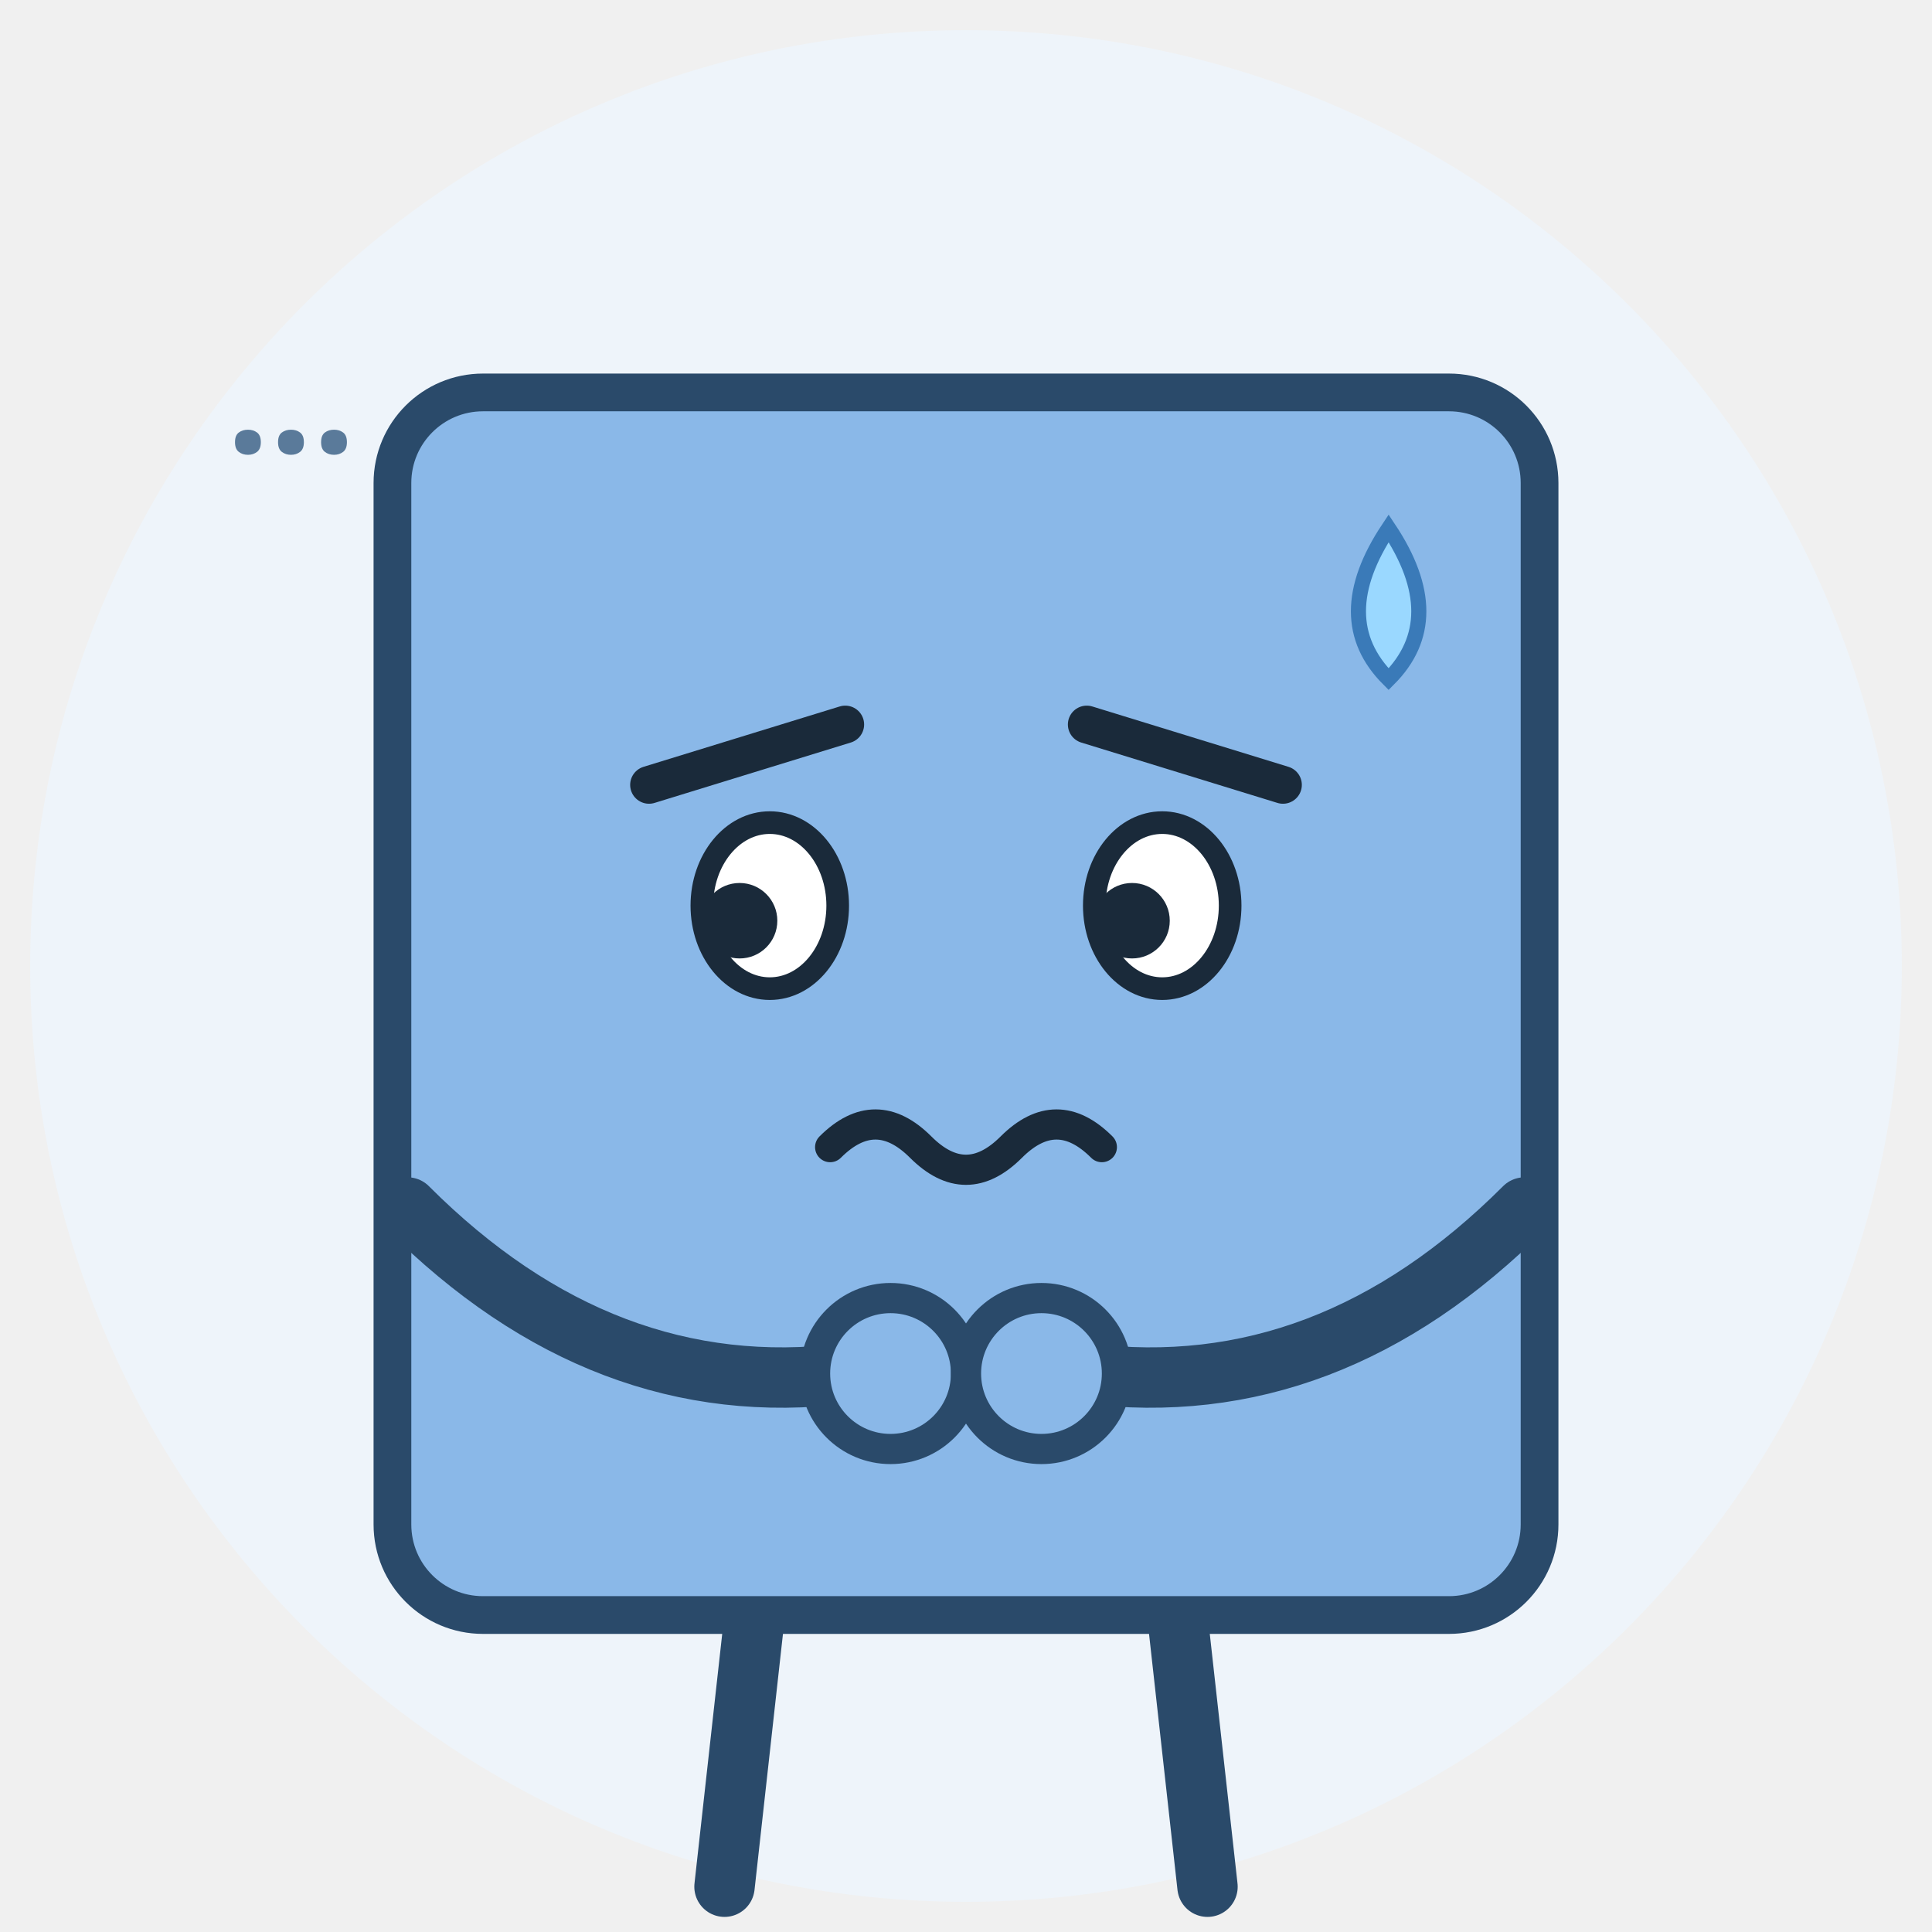
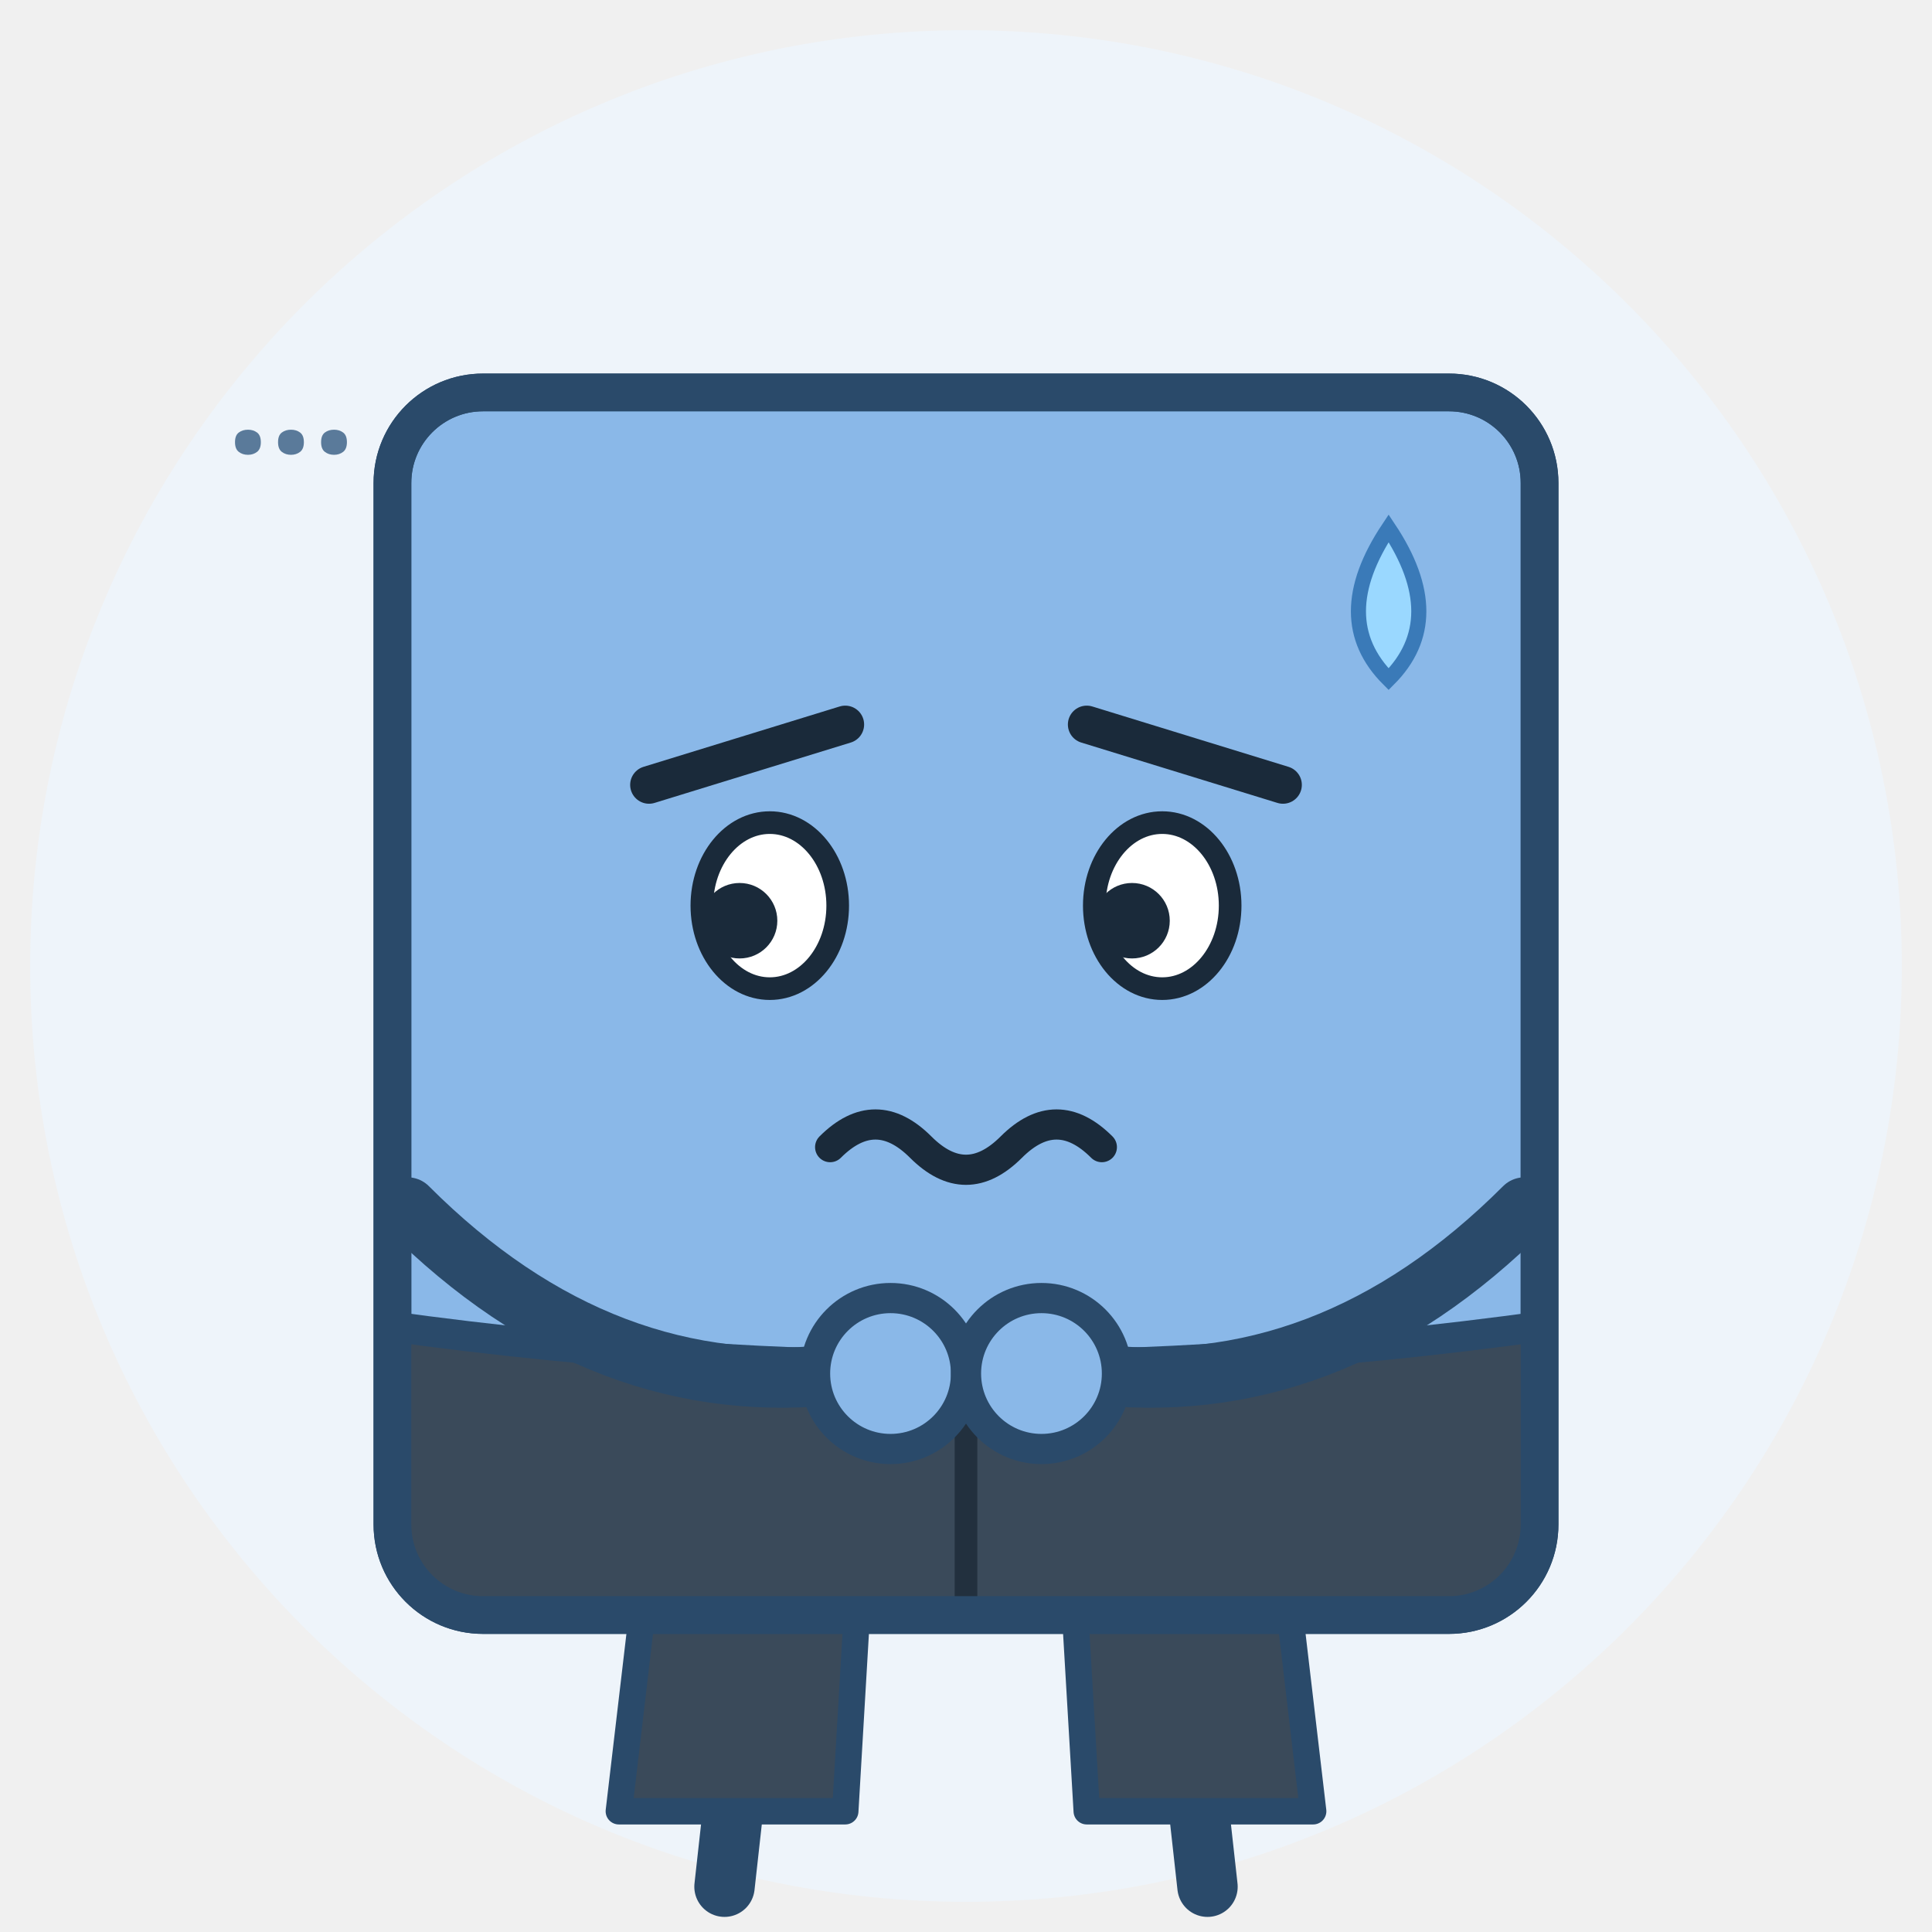
<svg xmlns="http://www.w3.org/2000/svg" viewBox="0 0 256 256" width="256" height="256">
  <circle cx="128" cy="128" r="124" fill="#eef4fa" />
  <path d="M100 214 L96 250 M156 214 L160 250" stroke="#2a4a6a" stroke-width="8" stroke-linecap="round" />
+   <path d="M86 206 L82 240 H112 L114 206 Z M142 206 L144 240 H174 L170 206 Z" fill="#3a4a5a" stroke="#2a4a6a" stroke-width="3.5" stroke-linejoin="round" />
  <rect x="52" y="52" width="152" height="162" rx="12" fill="#8ab8e8" stroke="#2a4a6a" stroke-width="5" />
+   <clipPath id="hb">
+     <rect x="52" y="52" width="152" height="162" rx="12" />
+   </clipPath>
+   <path d="M40 174 Q128 188 216 174 V230 H40 Z" fill="#3a4a5a" stroke="#2a4a6a" stroke-width="4" clip-path="url(#hb)" />
+   <path d="M128 186 V214" stroke="#22303e" stroke-width="3" />
+   <rect x="52" y="52" width="152" height="162" rx="12" fill="none" stroke="#2a4a6a" stroke-width="5" />
  <path d="M54 160 Q80 186 112 182 M202 160 Q176 186 144 182" stroke="#2a4a6a" stroke-width="8" fill="none" stroke-linecap="round" />
  <circle cx="118" cy="182" r="10" fill="#8ab8e8" stroke="#2a4a6a" stroke-width="4" />
  <circle cx="138" cy="182" r="10" fill="#8ab8e8" stroke="#2a4a6a" stroke-width="4" />
  <path d="M86 104 L112 96 M144 96 L170 104" stroke="#1a2a3a" stroke-width="5" stroke-linecap="round" />
  <ellipse cx="102" cy="120" rx="9" ry="11" fill="#fff" stroke="#1a2a3a" stroke-width="3" />
  <ellipse cx="154" cy="120" rx="9" ry="11" fill="#fff" stroke="#1a2a3a" stroke-width="3" />
  <circle cx="98" cy="122" r="5" fill="#1a2a3a" />
  <circle cx="150" cy="122" r="5" fill="#1a2a3a" />
  <path d="M110 152 Q116 146 122 152 Q128 158 134 152 Q140 146 146 152" fill="none" stroke="#1a2a3a" stroke-width="4" stroke-linecap="round" />
  <path d="M184 70 q8 12 0 20 q-8 -8 0 -20 Z" fill="#9ad8ff" stroke="#3a7ab8" stroke-width="2" />
  <text x="30" y="60" font-family="sans-serif" font-size="20" font-weight="700" fill="#5a7a9a">…</text>
</svg>
